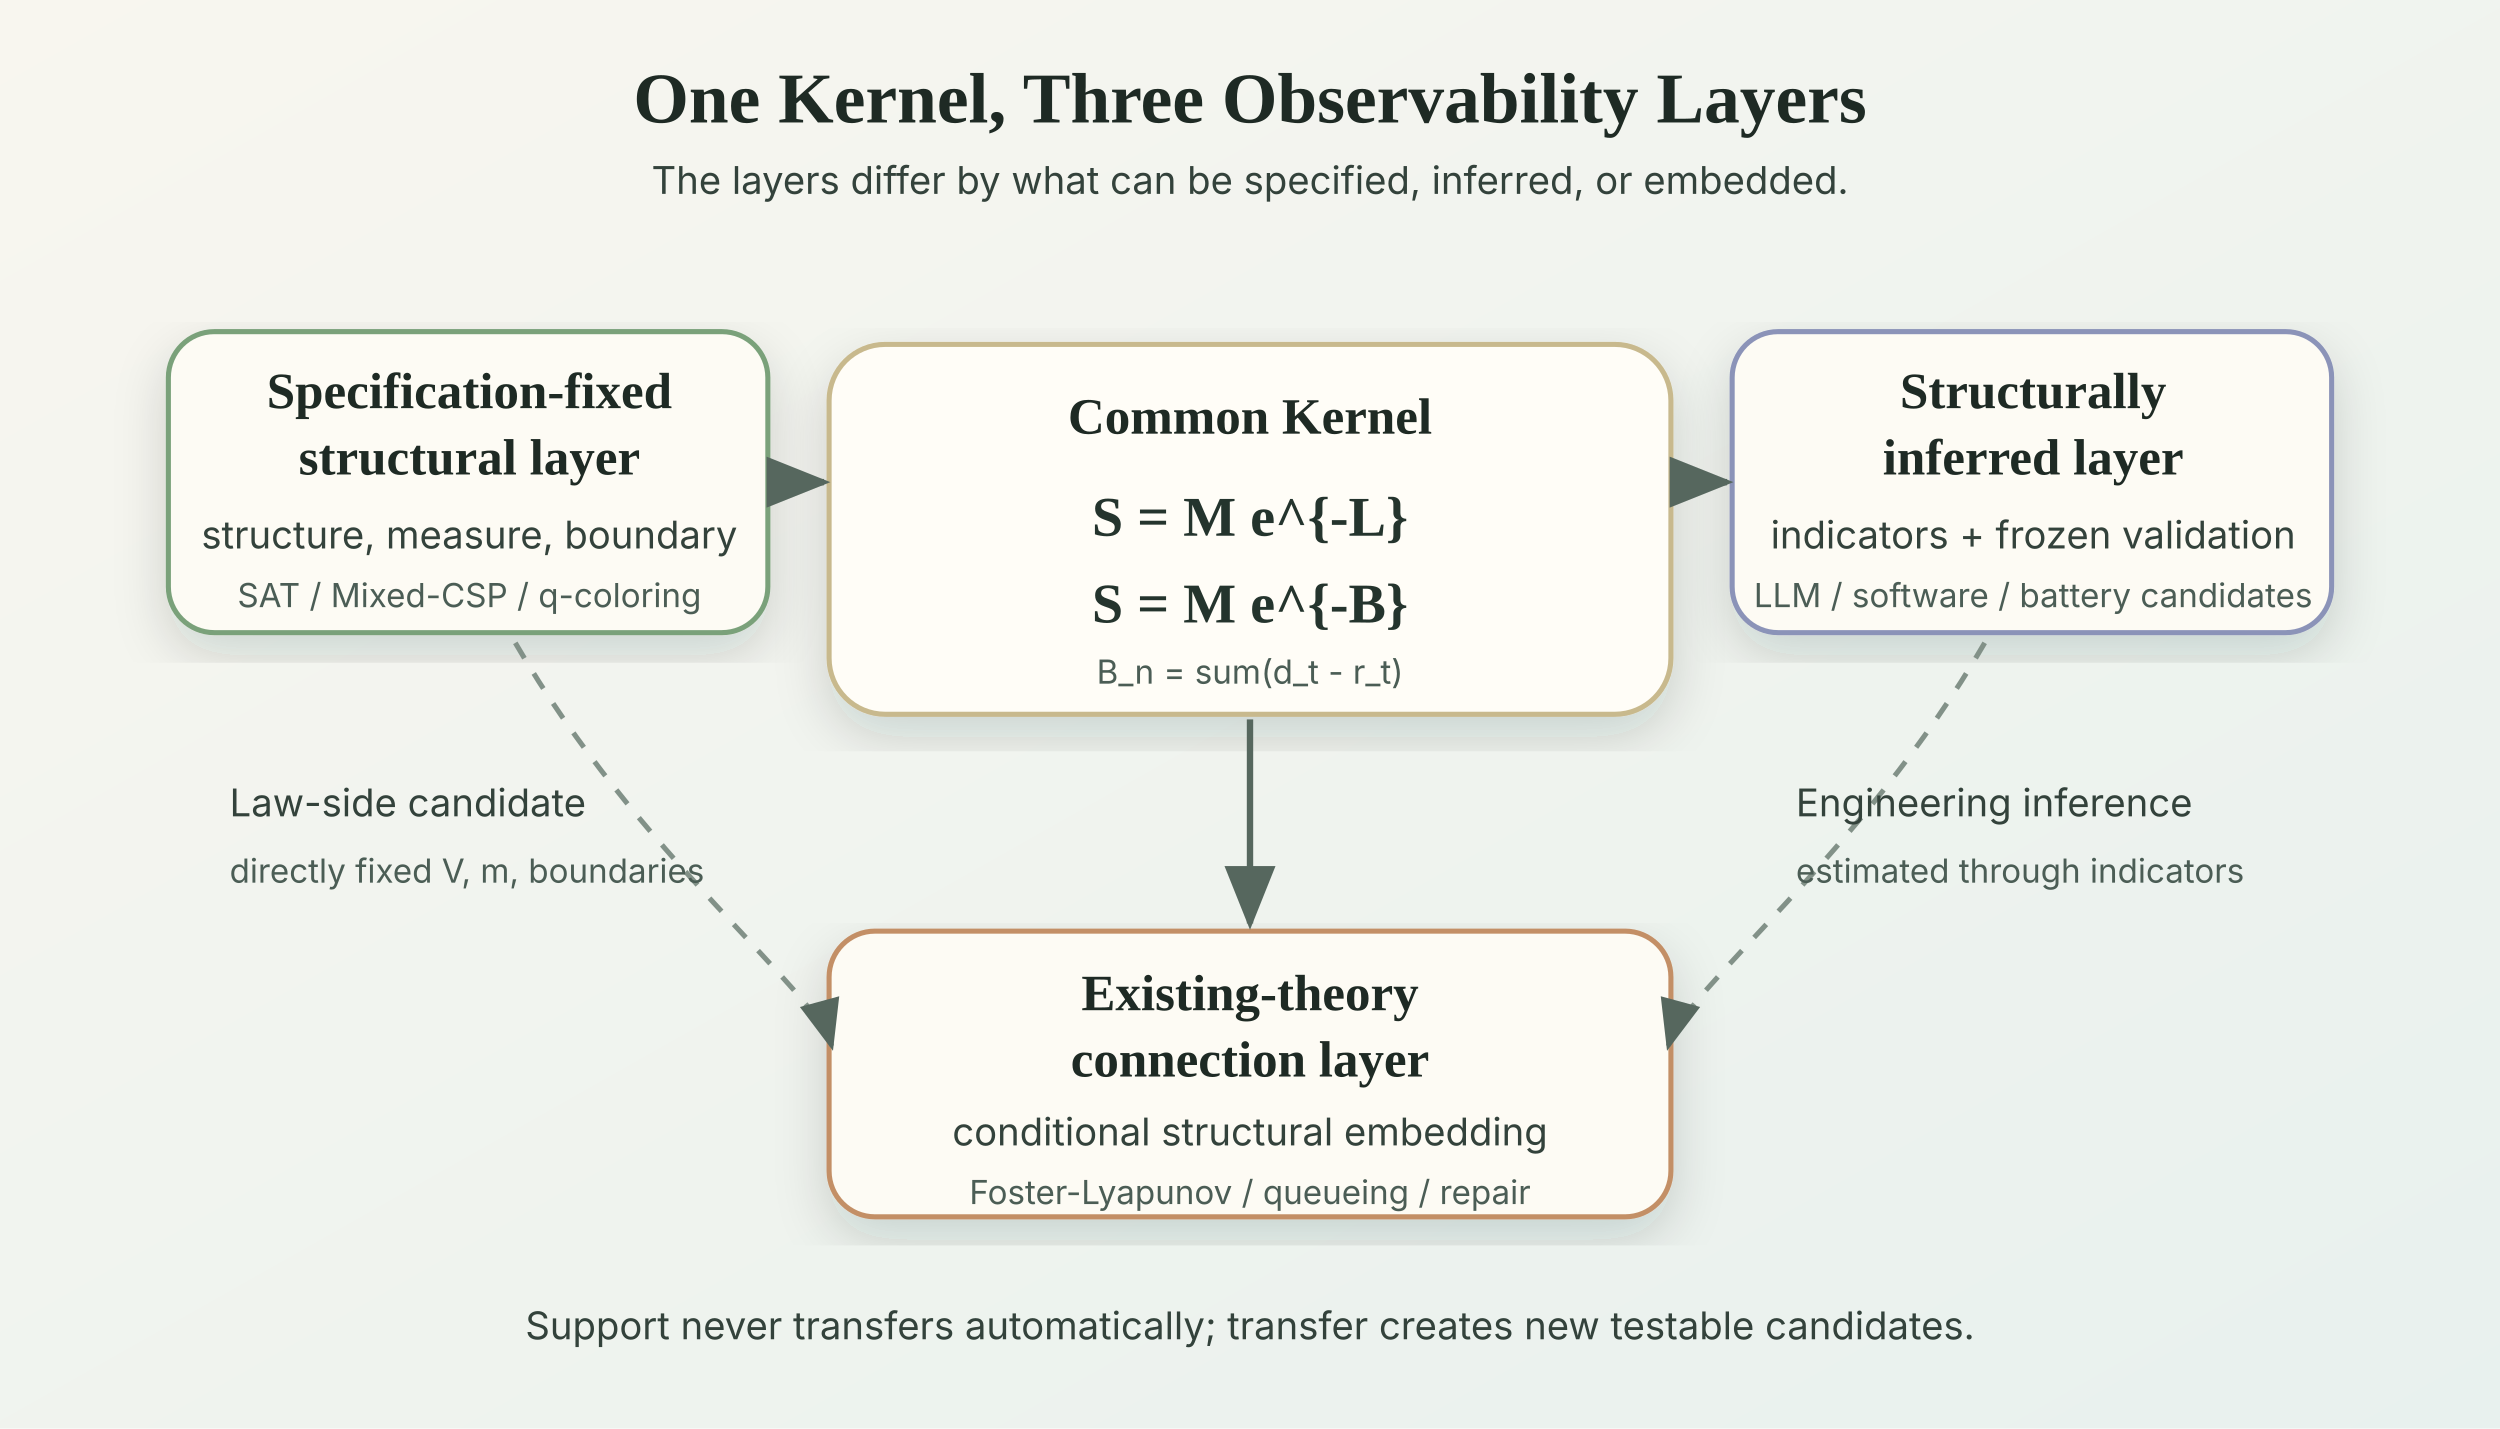
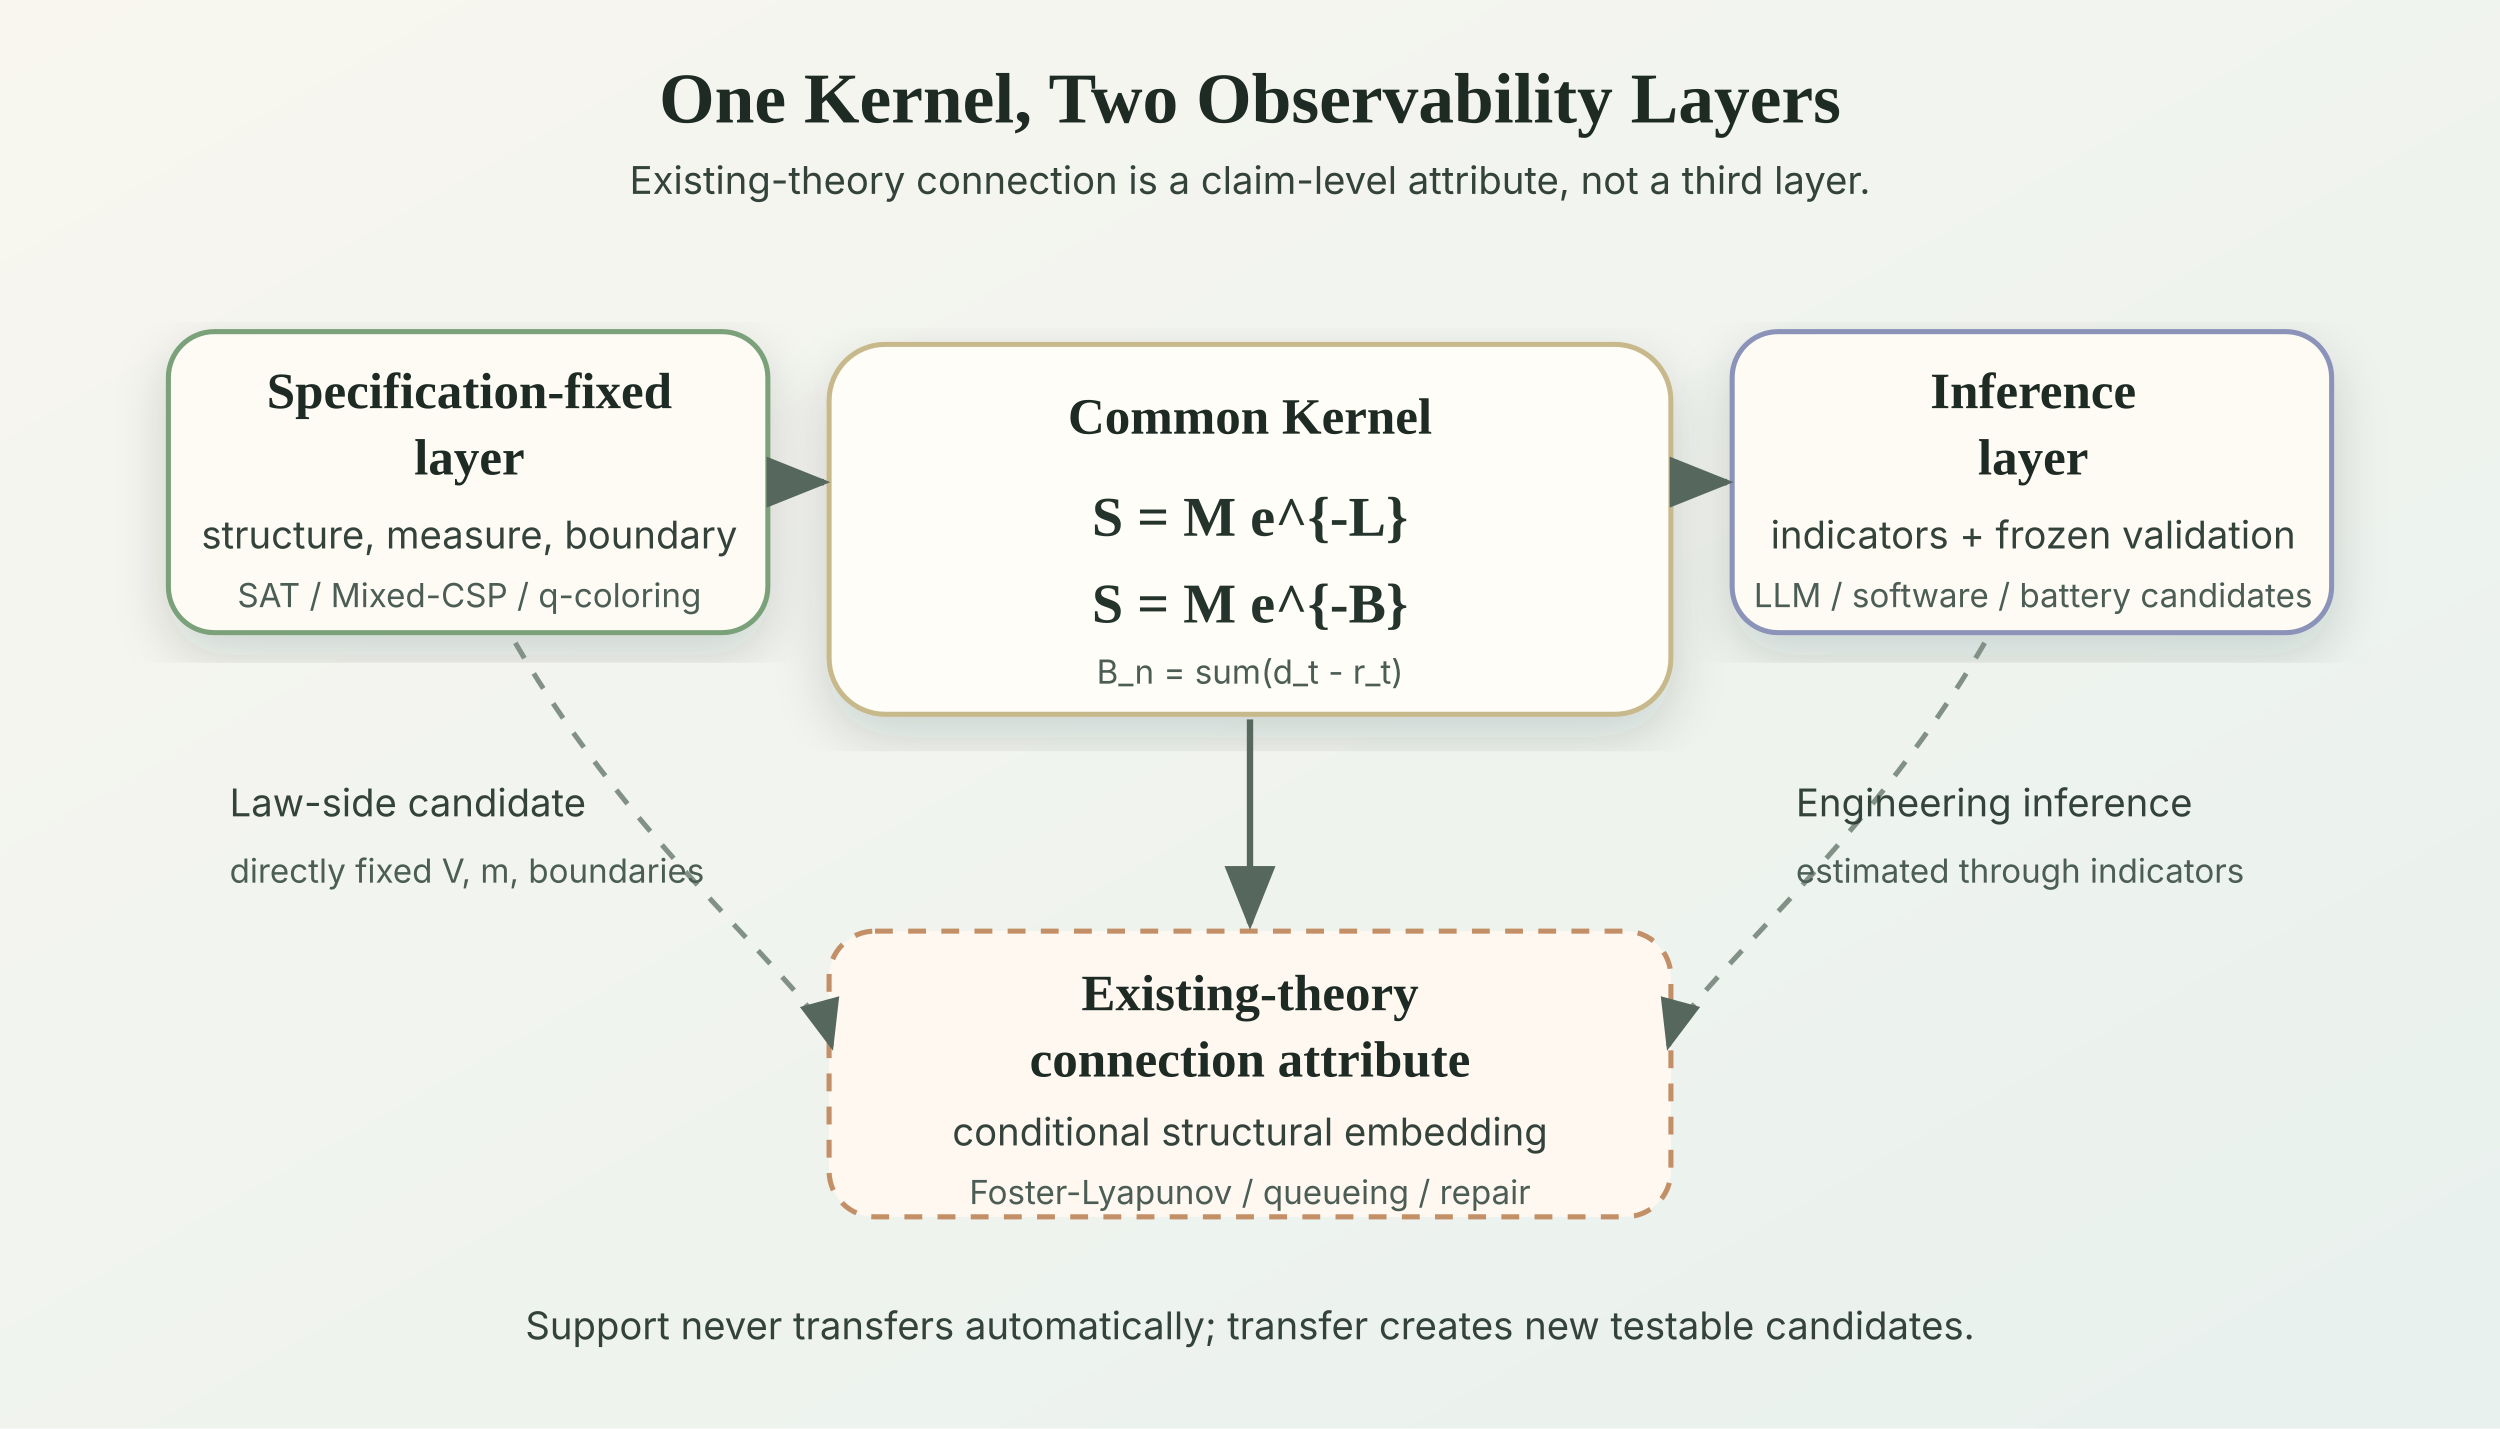
<svg xmlns="http://www.w3.org/2000/svg" width="980" height="560" viewBox="0 0 980 560" role="img" aria-labelledby="title desc">
  <defs>
    <linearGradient id="bg" x1="0" x2="1" y1="0" y2="1">
      <stop offset="0%" stop-color="#f8f6ef" />
      <stop offset="100%" stop-color="#e8f1ee" />
    </linearGradient>
    <filter id="shadow" x="-10%" y="-10%" width="120%" height="120%">
      <feDropShadow dx="0" dy="8" stdDeviation="10" flood-color="#1f2933" flood-opacity="0.16" />
    </filter>
    <style>
      .title { font: 700 28px Georgia, "Times New Roman", serif; fill: #1e2a24; }
      .label { font: 700 20px Georgia, "Times New Roman", serif; fill: #1e2a24; }
      .small { font: 15px -apple-system, BlinkMacSystemFont, "Segoe UI", sans-serif; fill: #33423b; }
      .tiny { font: 13px -apple-system, BlinkMacSystemFont, "Segoe UI", sans-serif; fill: #4b5d55; }
      .math { font: 700 22px Georgia, "Times New Roman", serif; fill: #24342d; }
      .box { fill: #fffdf7; stroke: #c8b98d; stroke-width: 2; rx: 22; filter: url(#shadow); }
      .layer { fill: #fdfbf4; stroke-width: 2; rx: 18; filter: url(#shadow); }
+       .attribute { fill: #fff8f1; stroke: #c38f66; stroke-width: 2; stroke-dasharray: 7 6; rx: 18; }
      .arrow { stroke: #56675e; stroke-width: 2.5; fill: none; marker-end: url(#arrowhead); }
      .dash { stroke: #829188; stroke-width: 2; stroke-dasharray: 7 7; fill: none; marker-end: url(#arrowhead); }
    </style>
    <marker id="arrowhead" markerWidth="10" markerHeight="8" refX="9" refY="4" orient="auto">
      <path d="M0,0 L10,4 L0,8 z" fill="#56675e" />
    </marker>
  </defs>
  <rect width="980" height="560" fill="url(#bg)" />
-   <text x="490" y="48" text-anchor="middle" class="title">One Kernel, Three Observability Layers</text>
-   <text x="490" y="76" text-anchor="middle" class="small">The layers differ by what can be specified, inferred, or embedded.</text>
+   <text x="490" y="48" text-anchor="middle" class="title">One Kernel, Two Observability Layers</text>
+   <text x="490" y="76" text-anchor="middle" class="small">Existing-theory connection is a claim-level attribute, not a third layer.</text>
  <rect x="325" y="135" width="330" height="145" class="box" />
  <text x="490" y="170" text-anchor="middle" class="label">Common Kernel</text>
  <text x="490" y="210" text-anchor="middle" class="math">S = M e^{-L}</text>
  <text x="490" y="244" text-anchor="middle" class="math">S = M e^{-B}</text>
  <text x="490" y="268" text-anchor="middle" class="tiny">B_n = sum(d_t - r_t)</text>
  <rect x="66" y="130" width="235" height="118" class="layer" stroke="#7aa17a" />
  <text x="184" y="160" text-anchor="middle" class="label">Specification-fixed</text>
-   <text x="184" y="186" text-anchor="middle" class="label">structural layer</text>
+   <text x="184" y="186" text-anchor="middle" class="label">layer</text>
  <text x="184" y="215" text-anchor="middle" class="small">structure, measure, boundary</text>
  <text x="184" y="238" text-anchor="middle" class="tiny">SAT / Mixed-CSP / q-coloring</text>
  <rect x="679" y="130" width="235" height="118" class="layer" stroke="#8b93b8" />
-   <text x="797" y="160" text-anchor="middle" class="label">Structurally</text>
-   <text x="797" y="186" text-anchor="middle" class="label">inferred layer</text>
+   <text x="797" y="160" text-anchor="middle" class="label">Inference</text>
+   <text x="797" y="186" text-anchor="middle" class="label">layer</text>
  <text x="797" y="215" text-anchor="middle" class="small">indicators + frozen validation</text>
  <text x="797" y="238" text-anchor="middle" class="tiny">LLM / software / battery candidates</text>
-   <rect x="325" y="365" width="330" height="112" class="layer" stroke="#c38f66" />
+   <rect x="325" y="365" width="330" height="112" class="attribute" />
  <text x="490" y="396" text-anchor="middle" class="label">Existing-theory</text>
-   <text x="490" y="422" text-anchor="middle" class="label">connection layer</text>
+   <text x="490" y="422" text-anchor="middle" class="label">connection attribute</text>
  <text x="490" y="449" text-anchor="middle" class="small">conditional structural embedding</text>
  <text x="490" y="472" text-anchor="middle" class="tiny">Foster-Lyapunov / queueing / repair</text>
  <path d="M302 189 C318 189 308 189 323 189" class="arrow" />
  <path d="M657 189 C672 189 662 189 677 189" class="arrow" />
  <path d="M490 282 C490 315 490 333 490 362" class="arrow" />
  <path d="M202 252 C250 335 320 388 326 410" class="dash" />
  <path d="M778 252 C730 335 660 388 654 410" class="dash" />
  <text x="90" y="320" class="small">Law-side candidate</text>
  <text x="90" y="346" class="tiny">directly fixed V, m, boundaries</text>
  <text x="704" y="320" class="small">Engineering inference</text>
  <text x="704" y="346" class="tiny">estimated through indicators</text>
  <text x="490" y="525" text-anchor="middle" class="small">Support never transfers automatically; transfer creates new testable candidates.</text>
</svg>
